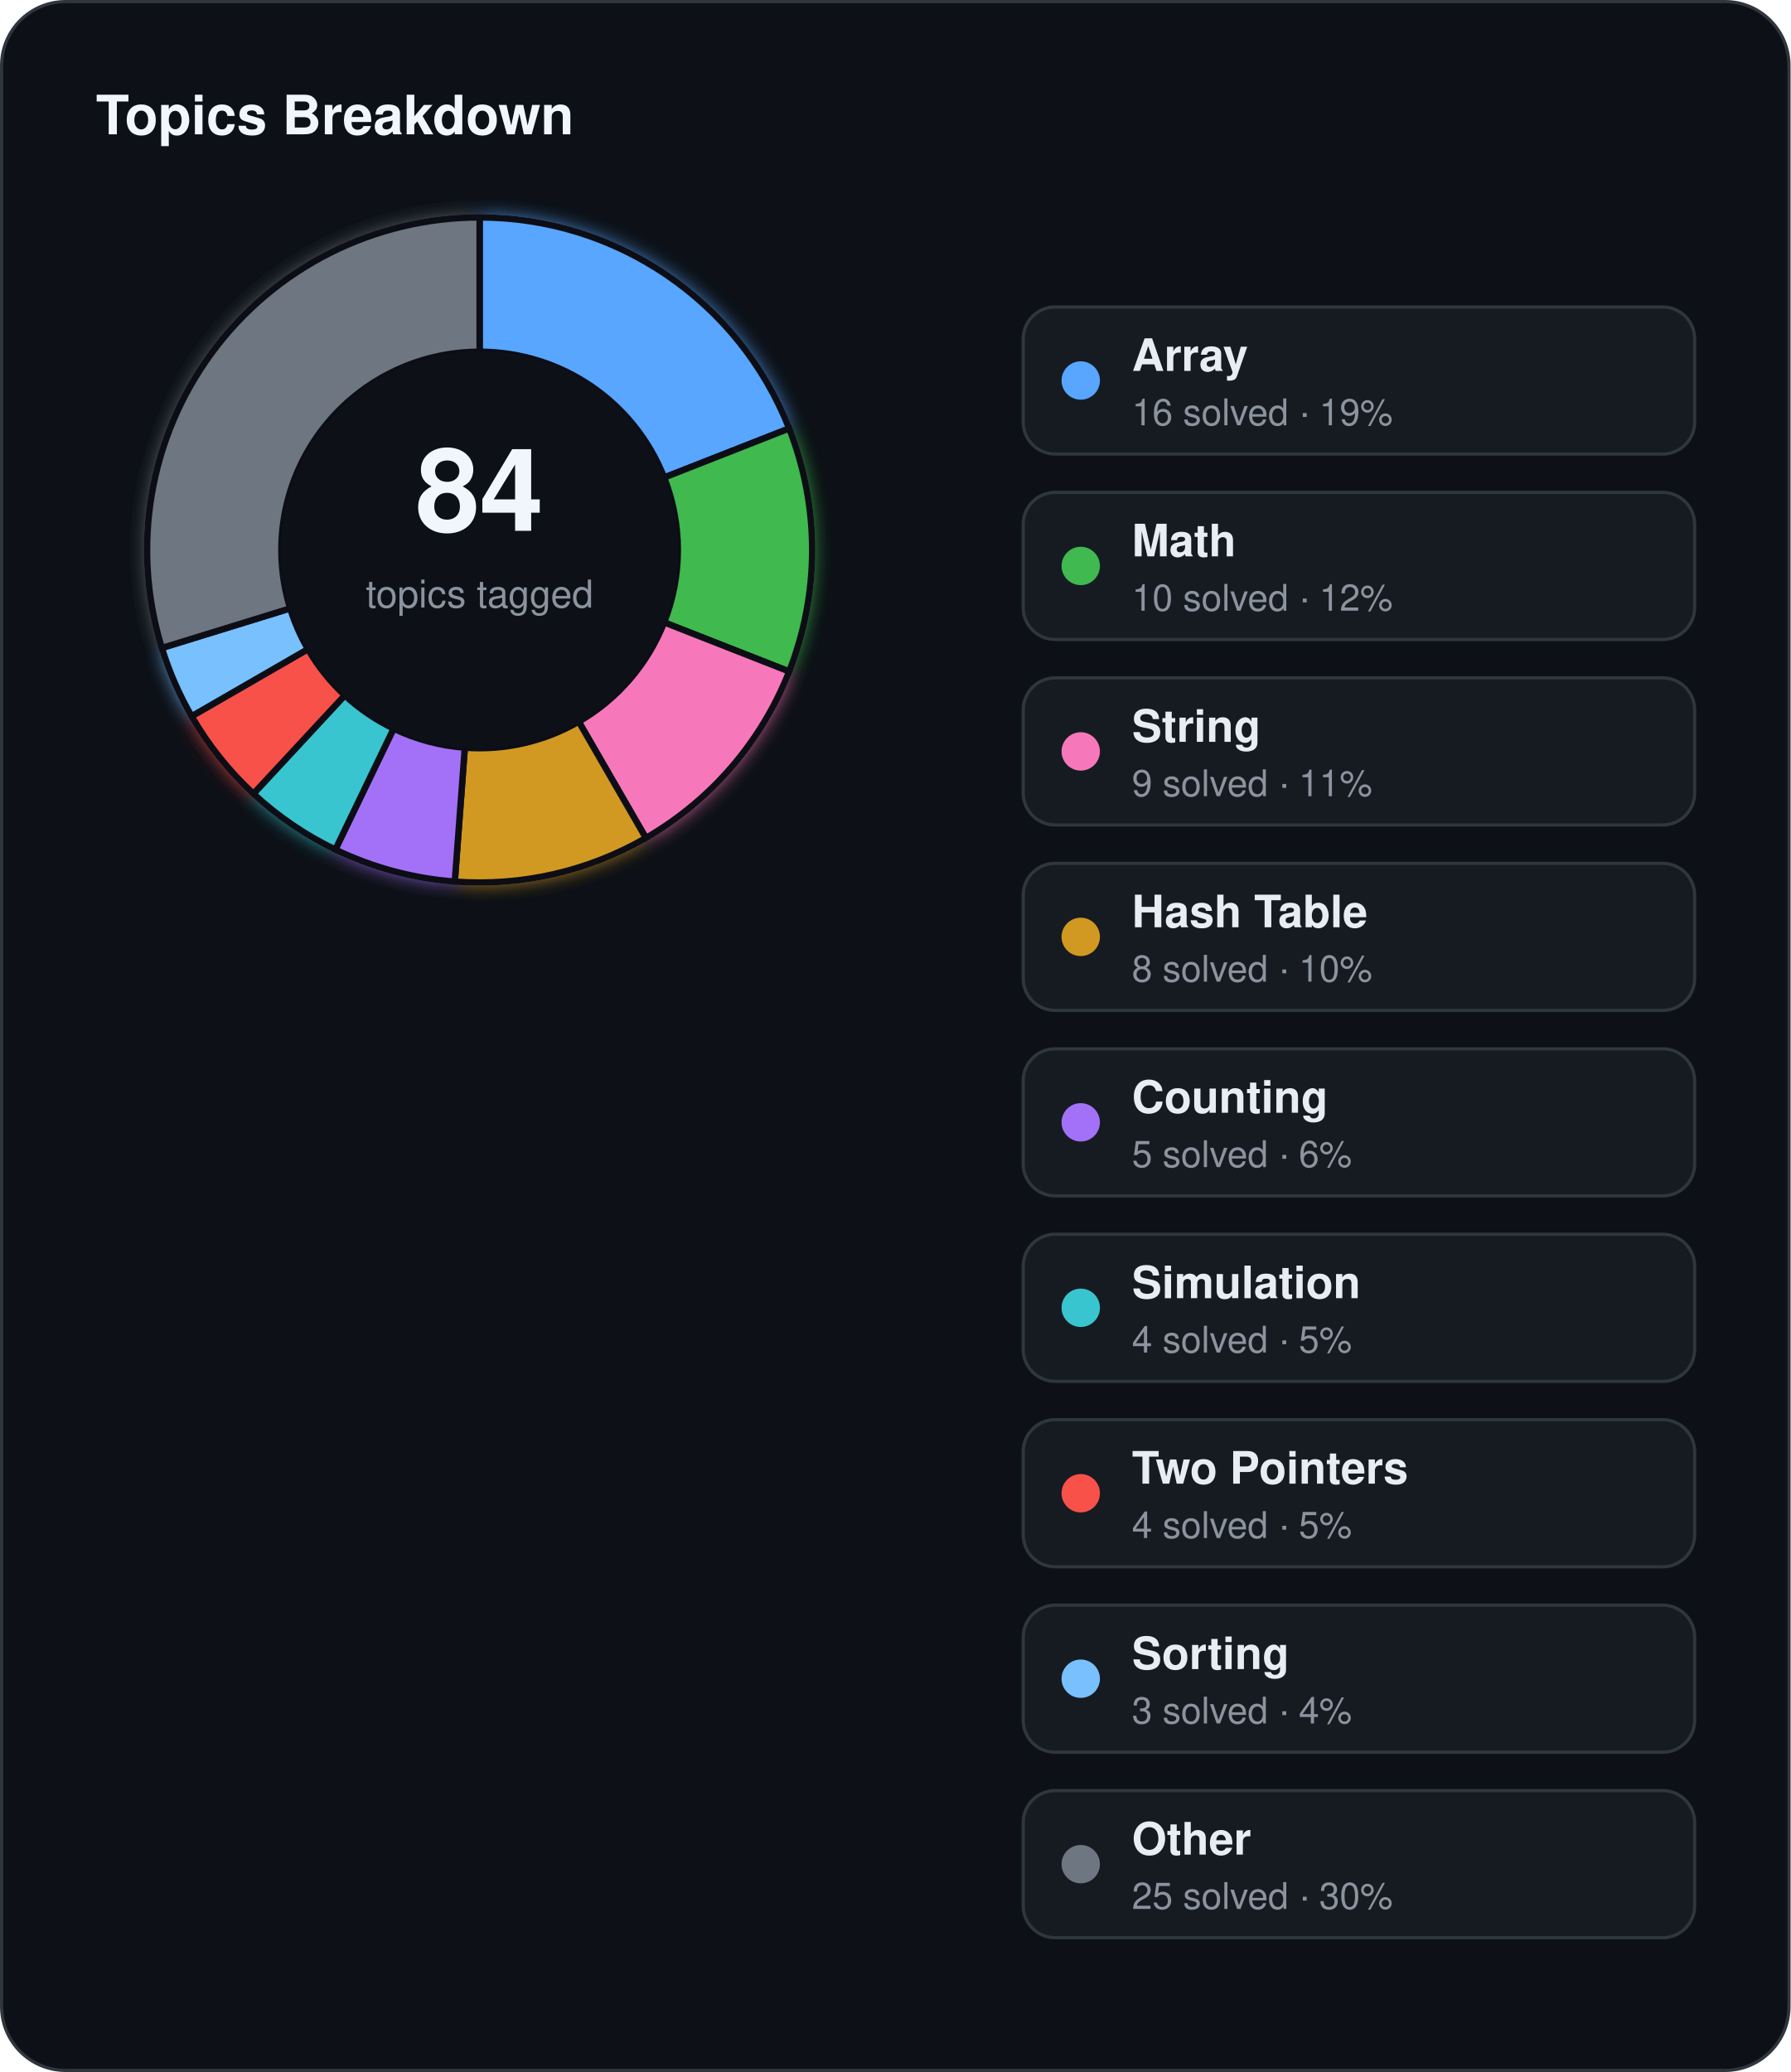
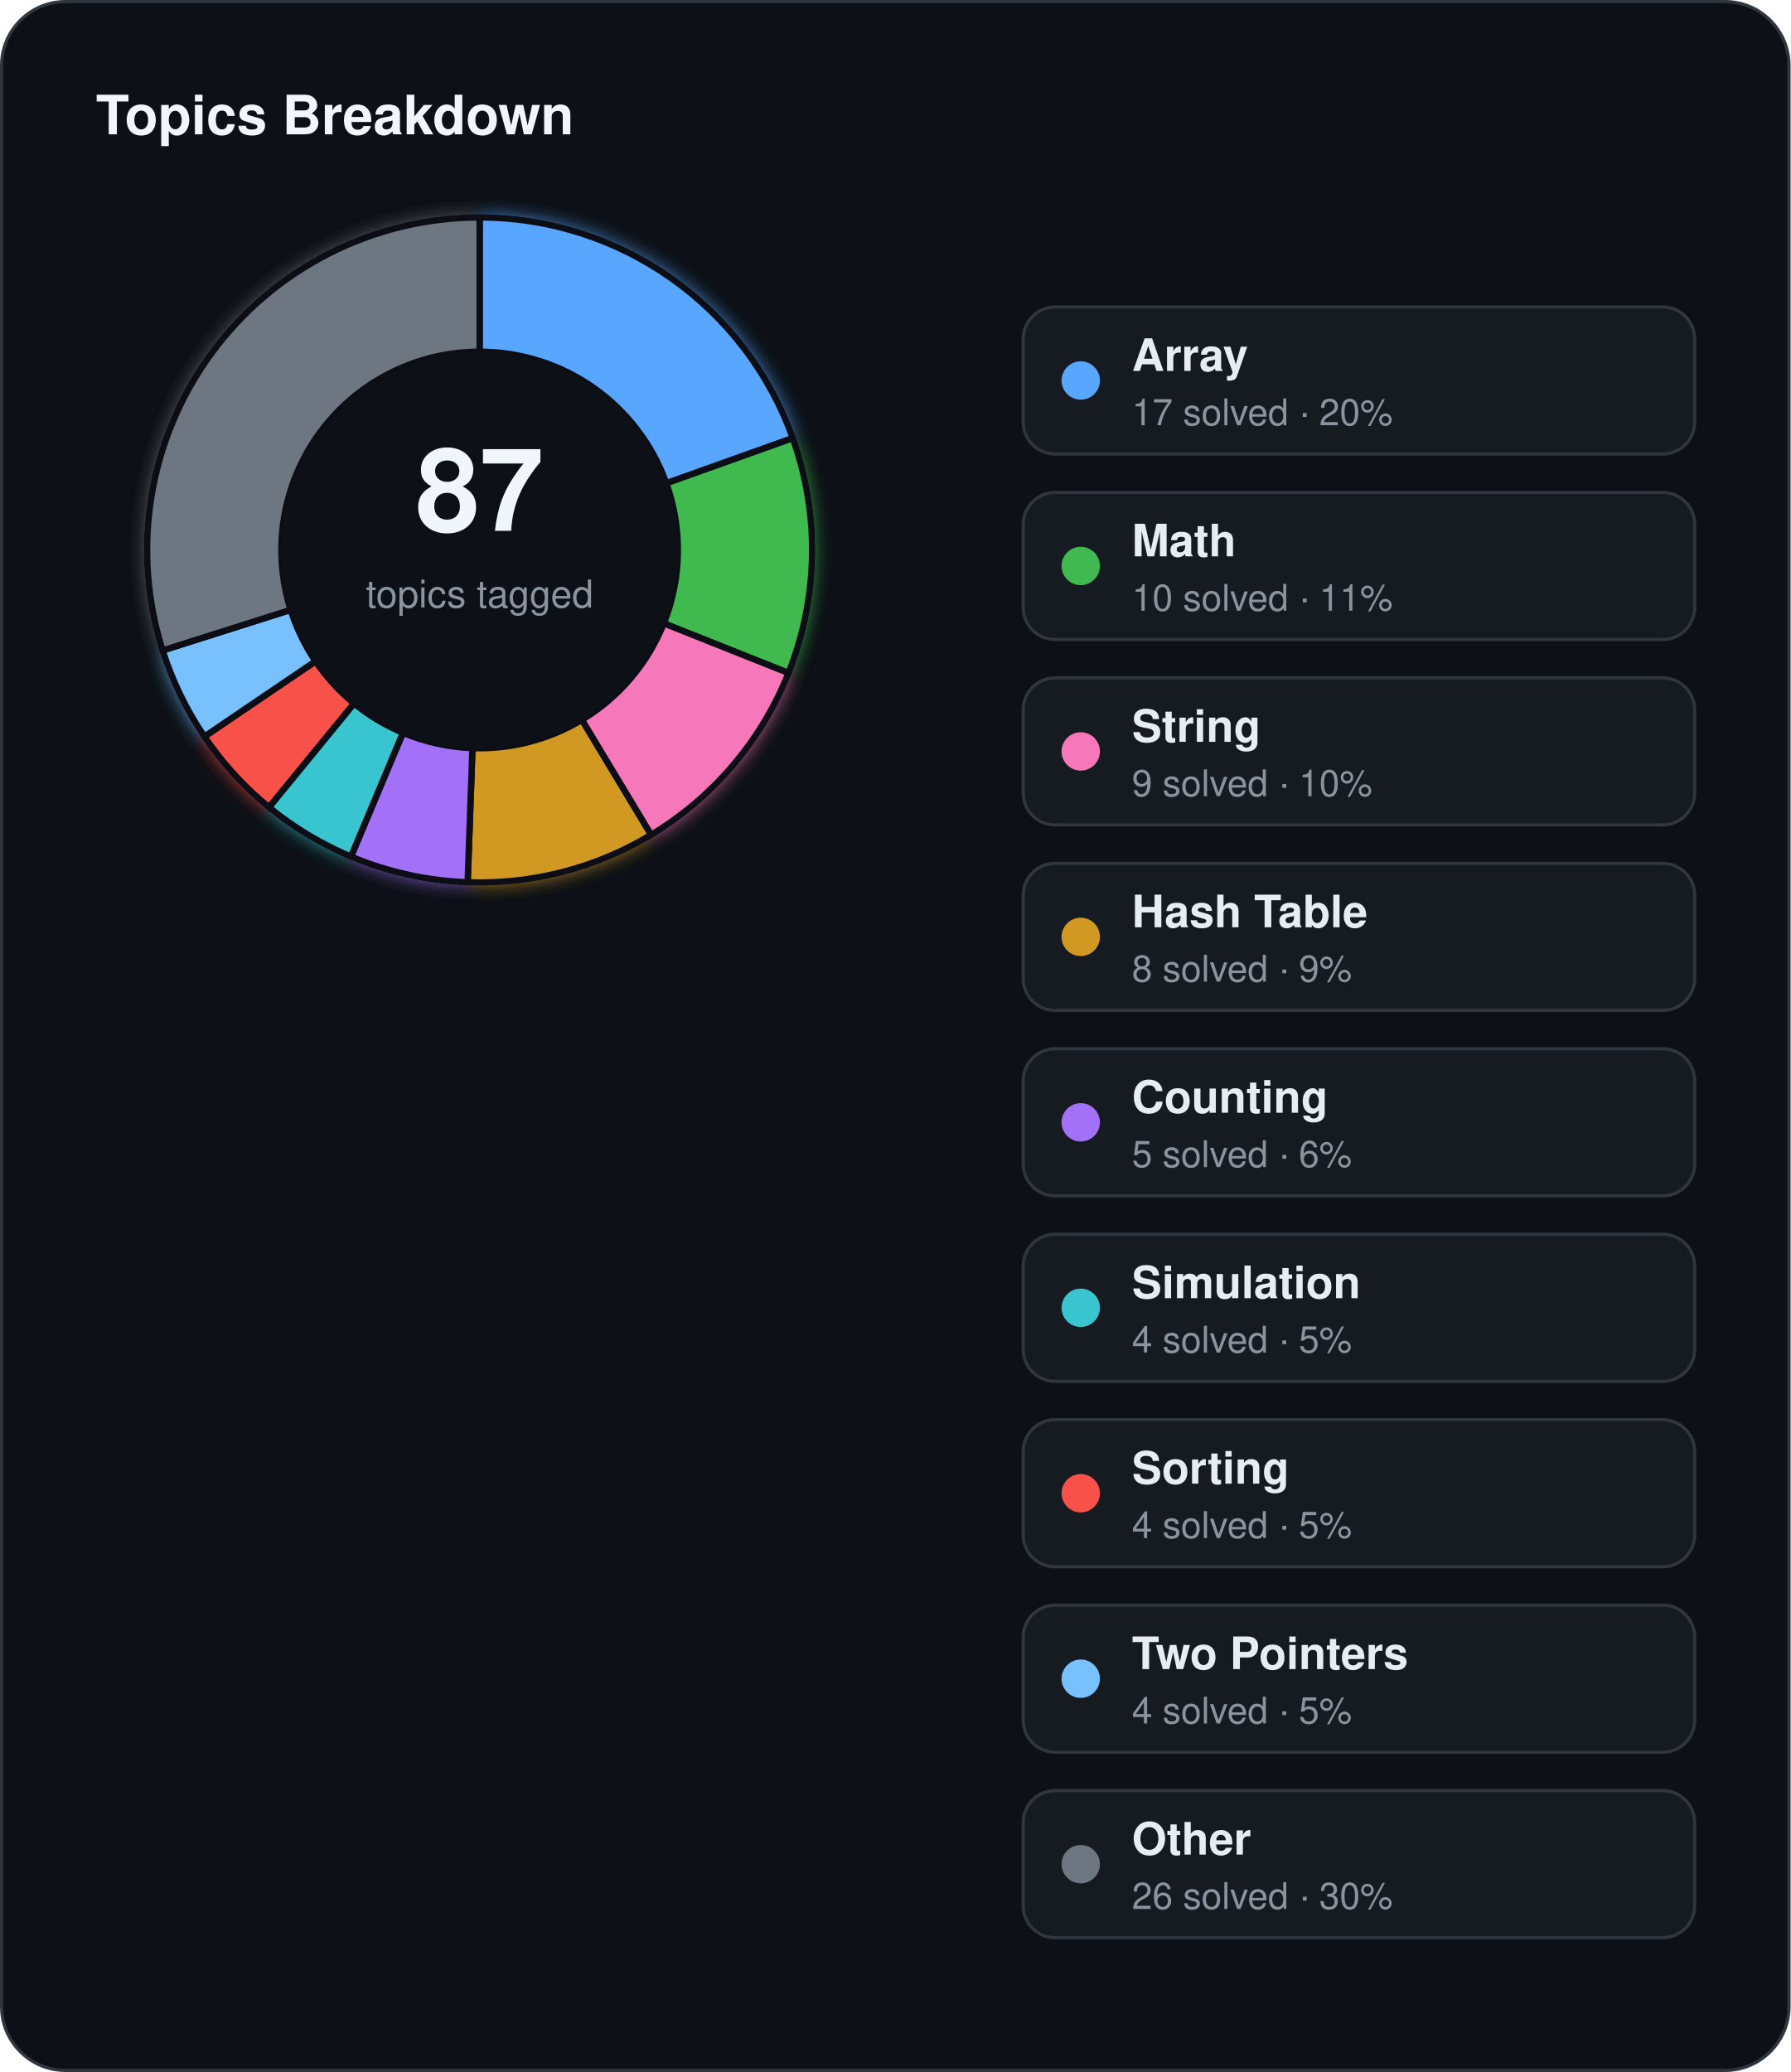
<svg xmlns="http://www.w3.org/2000/svg" width="560" height="648" viewBox="0 0 560 648">
  <defs>
    <filter id="topics-glow" x="-60%" y="-60%" width="220%" height="220%">
      <feGaussianBlur stdDeviation="3" result="blur" />
      <feMerge>
        <feMergeNode in="blur" />
        <feMergeNode in="SourceGraphic" />
      </feMerge>
    </filter>
  </defs>
  <rect x="0.5" y="0.5" width="559" height="647" rx="20" fill="#0d1117" stroke="#30363d" stroke-width="1" />
  <text x="30" y="42" fill="#f0f6fc" font-family="Segoe UI, Helvetica, Arial, sans-serif" font-size="17" font-weight="700">Topics Breakdown</text>
  <g filter="url(#topics-glow)">
-     <path d="M 150.00,68.00 A 104,104 0 0 1 246.81,134.00 L 207.71,149.35 A 62,62 0 0 0 150.00,110.00 Z" fill="#58a6ff" stroke="#0d1117" stroke-width="2" />
-     <path d="M 246.81,134.00 A 104,104 0 0 1 246.81,210.00 L 207.71,194.65 A 62,62 0 0 0 207.71,149.35 Z" fill="#3fb950" stroke="#0d1117" stroke-width="2" />
-     <path d="M 246.81,210.00 A 104,104 0 0 1 202.00,262.07 L 181.00,225.69 A 62,62 0 0 0 207.71,194.65 Z" fill="#f778ba" stroke="#0d1117" stroke-width="2" />
-     <path d="M 202.00,262.07 A 104,104 0 0 1 142.23,275.71 L 145.37,233.83 A 62,62 0 0 0 181.00,225.69 Z" fill="#d29922" stroke="#0d1117" stroke-width="2" />
-     <path d="M 142.23,275.71 A 104,104 0 0 1 104.88,265.70 L 123.10,227.86 A 62,62 0 0 0 145.37,233.83 Z" fill="#a371f7" stroke="#0d1117" stroke-width="2" />
-     <path d="M 104.88,265.70 A 104,104 0 0 1 79.26,248.24 L 107.83,217.45 A 62,62 0 0 0 123.10,227.86 Z" fill="#39c5cf" stroke="#0d1117" stroke-width="2" />
-     <path d="M 79.26,248.24 A 104,104 0 0 1 59.93,224.00 L 96.31,203.00 A 62,62 0 0 0 107.83,217.45 Z" fill="#f85149" stroke="#0d1117" stroke-width="2" />
-     <path d="M 59.93,224.00 A 104,104 0 0 1 50.62,202.65 L 90.75,190.27 A 62,62 0 0 0 96.31,203.00 Z" fill="#79c0ff" stroke="#0d1117" stroke-width="2" />
-     <path d="M 50.62,202.65 A 104,104 0 0 1 150.00,68.00 L 150.00,110.00 A 62,62 0 0 0 90.75,190.27 Z" fill="#6e7681" stroke="#0d1117" stroke-width="2" />
+     <path d="M 150.00,68.00 A 104,104 0 0 1 247.94,137.02 L 208.39,151.15 A 62,62 0 0 0 150.00,110.00 Z" fill="#58a6ff" stroke="#0d1117" stroke-width="2" />
+     <path d="M 247.94,137.02 A 104,104 0 0 1 246.61,210.49 L 207.60,194.95 A 62,62 0 0 0 208.39,151.15 Z" fill="#3fb950" stroke="#0d1117" stroke-width="2" />
+     <path d="M 246.61,210.49 A 104,104 0 0 1 203.62,261.11 L 181.96,225.13 A 62,62 0 0 0 207.60,194.95 Z" fill="#f778ba" stroke="#0d1117" stroke-width="2" />
+     <path d="M 203.62,261.11 A 104,104 0 0 1 146.25,275.93 L 147.76,233.96 A 62,62 0 0 0 181.96,225.13 Z" fill="#d29922" stroke="#0d1117" stroke-width="2" />
+     <path d="M 146.25,275.93 A 104,104 0 0 1 109.77,267.90 L 126.02,229.17 A 62,62 0 0 0 147.76,233.96 Z" fill="#a371f7" stroke="#0d1117" stroke-width="2" />
+     <path d="M 109.77,267.90 A 104,104 0 0 1 84.11,252.47 L 110.72,219.97 A 62,62 0 0 0 126.02,229.17 Z" fill="#39c5cf" stroke="#0d1117" stroke-width="2" />
+     <path d="M 84.11,252.47 A 104,104 0 0 1 63.92,230.36 L 98.68,206.79 A 62,62 0 0 0 110.72,219.97 Z" fill="#f85149" stroke="#0d1117" stroke-width="2" />
+     <path d="M 63.92,230.36 A 104,104 0 0 1 50.86,203.42 L 90.90,190.73 A 62,62 0 0 0 98.68,206.79 Z" fill="#79c0ff" stroke="#0d1117" stroke-width="2" />
+     <path d="M 50.86,203.42 A 104,104 0 0 1 150.00,68.00 L 150.00,110.00 A 62,62 0 0 0 90.90,190.73 Z" fill="#6e7681" stroke="#0d1117" stroke-width="2" />
  </g>
  <circle cx="150" cy="172" r="62" fill="#0d1117" />
-   <text x="150" y="166" text-anchor="middle" fill="#f0f6fc" font-family="Segoe UI, Helvetica, Arial, sans-serif" font-size="36" font-weight="700">84</text>
+   <text x="150" y="166" text-anchor="middle" fill="#f0f6fc" font-family="Segoe UI, Helvetica, Arial, sans-serif" font-size="36" font-weight="700">87</text>
  <text x="150" y="190" text-anchor="middle" fill="#8b949e" font-family="Segoe UI, Helvetica, Arial, sans-serif" font-size="12">topics tagged</text>
  <rect x="320" y="96" width="210" height="46" rx="10" fill="#161b22" stroke="#30363d" stroke-width="1" />
  <circle cx="338" cy="119" r="6" fill="#58a6ff" />
  <text x="354" y="116" fill="#e6edf3" font-family="Segoe UI, Helvetica, Arial, sans-serif" font-size="14" font-weight="600">Array</text>
-   <text x="354" y="133" fill="#8b949e" font-family="Segoe UI, Helvetica, Arial, sans-serif" font-size="11.5">16 solved · 19%</text>
+   <text x="354" y="133" fill="#8b949e" font-family="Segoe UI, Helvetica, Arial, sans-serif" font-size="11.5">17 solved · 20%</text>
  <rect x="320" y="154" width="210" height="46" rx="10" fill="#161b22" stroke="#30363d" stroke-width="1" />
  <circle cx="338" cy="177" r="6" fill="#3fb950" />
  <text x="354" y="174" fill="#e6edf3" font-family="Segoe UI, Helvetica, Arial, sans-serif" font-size="14" font-weight="600">Math</text>
-   <text x="354" y="191" fill="#8b949e" font-family="Segoe UI, Helvetica, Arial, sans-serif" font-size="11.5">10 solved · 12%</text>
+   <text x="354" y="191" fill="#8b949e" font-family="Segoe UI, Helvetica, Arial, sans-serif" font-size="11.5">10 solved · 11%</text>
  <rect x="320" y="212" width="210" height="46" rx="10" fill="#161b22" stroke="#30363d" stroke-width="1" />
  <circle cx="338" cy="235" r="6" fill="#f778ba" />
  <text x="354" y="232" fill="#e6edf3" font-family="Segoe UI, Helvetica, Arial, sans-serif" font-size="14" font-weight="600">String</text>
-   <text x="354" y="249" fill="#8b949e" font-family="Segoe UI, Helvetica, Arial, sans-serif" font-size="11.5">9 solved · 11%</text>
+   <text x="354" y="249" fill="#8b949e" font-family="Segoe UI, Helvetica, Arial, sans-serif" font-size="11.5">9 solved · 10%</text>
  <rect x="320" y="270" width="210" height="46" rx="10" fill="#161b22" stroke="#30363d" stroke-width="1" />
  <circle cx="338" cy="293" r="6" fill="#d29922" />
  <text x="354" y="290" fill="#e6edf3" font-family="Segoe UI, Helvetica, Arial, sans-serif" font-size="14" font-weight="600">Hash Table</text>
-   <text x="354" y="307" fill="#8b949e" font-family="Segoe UI, Helvetica, Arial, sans-serif" font-size="11.5">8 solved · 10%</text>
+   <text x="354" y="307" fill="#8b949e" font-family="Segoe UI, Helvetica, Arial, sans-serif" font-size="11.5">8 solved · 9%</text>
  <rect x="320" y="328" width="210" height="46" rx="10" fill="#161b22" stroke="#30363d" stroke-width="1" />
  <circle cx="338" cy="351" r="6" fill="#a371f7" />
  <text x="354" y="348" fill="#e6edf3" font-family="Segoe UI, Helvetica, Arial, sans-serif" font-size="14" font-weight="600">Counting</text>
  <text x="354" y="365" fill="#8b949e" font-family="Segoe UI, Helvetica, Arial, sans-serif" font-size="11.5">5 solved · 6%</text>
  <rect x="320" y="386" width="210" height="46" rx="10" fill="#161b22" stroke="#30363d" stroke-width="1" />
  <circle cx="338" cy="409" r="6" fill="#39c5cf" />
  <text x="354" y="406" fill="#e6edf3" font-family="Segoe UI, Helvetica, Arial, sans-serif" font-size="14" font-weight="600">Simulation</text>
  <text x="354" y="423" fill="#8b949e" font-family="Segoe UI, Helvetica, Arial, sans-serif" font-size="11.5">4 solved · 5%</text>
  <rect x="320" y="444" width="210" height="46" rx="10" fill="#161b22" stroke="#30363d" stroke-width="1" />
  <circle cx="338" cy="467" r="6" fill="#f85149" />
-   <text x="354" y="464" fill="#e6edf3" font-family="Segoe UI, Helvetica, Arial, sans-serif" font-size="14" font-weight="600">Two Pointers</text>
+   <text x="354" y="464" fill="#e6edf3" font-family="Segoe UI, Helvetica, Arial, sans-serif" font-size="14" font-weight="600">Sorting</text>
  <text x="354" y="481" fill="#8b949e" font-family="Segoe UI, Helvetica, Arial, sans-serif" font-size="11.5">4 solved · 5%</text>
  <rect x="320" y="502" width="210" height="46" rx="10" fill="#161b22" stroke="#30363d" stroke-width="1" />
  <circle cx="338" cy="525" r="6" fill="#79c0ff" />
-   <text x="354" y="522" fill="#e6edf3" font-family="Segoe UI, Helvetica, Arial, sans-serif" font-size="14" font-weight="600">Sorting</text>
-   <text x="354" y="539" fill="#8b949e" font-family="Segoe UI, Helvetica, Arial, sans-serif" font-size="11.5">3 solved · 4%</text>
+   <text x="354" y="522" fill="#e6edf3" font-family="Segoe UI, Helvetica, Arial, sans-serif" font-size="14" font-weight="600">Two Pointers</text>
+   <text x="354" y="539" fill="#8b949e" font-family="Segoe UI, Helvetica, Arial, sans-serif" font-size="11.5">4 solved · 5%</text>
  <rect x="320" y="560" width="210" height="46" rx="10" fill="#161b22" stroke="#30363d" stroke-width="1" />
  <circle cx="338" cy="583" r="6" fill="#6e7681" />
  <text x="354" y="580" fill="#e6edf3" font-family="Segoe UI, Helvetica, Arial, sans-serif" font-size="14" font-weight="600">Other</text>
-   <text x="354" y="597" fill="#8b949e" font-family="Segoe UI, Helvetica, Arial, sans-serif" font-size="11.5">25 solved · 30%</text>
+   <text x="354" y="597" fill="#8b949e" font-family="Segoe UI, Helvetica, Arial, sans-serif" font-size="11.5">26 solved · 30%</text>
</svg>
